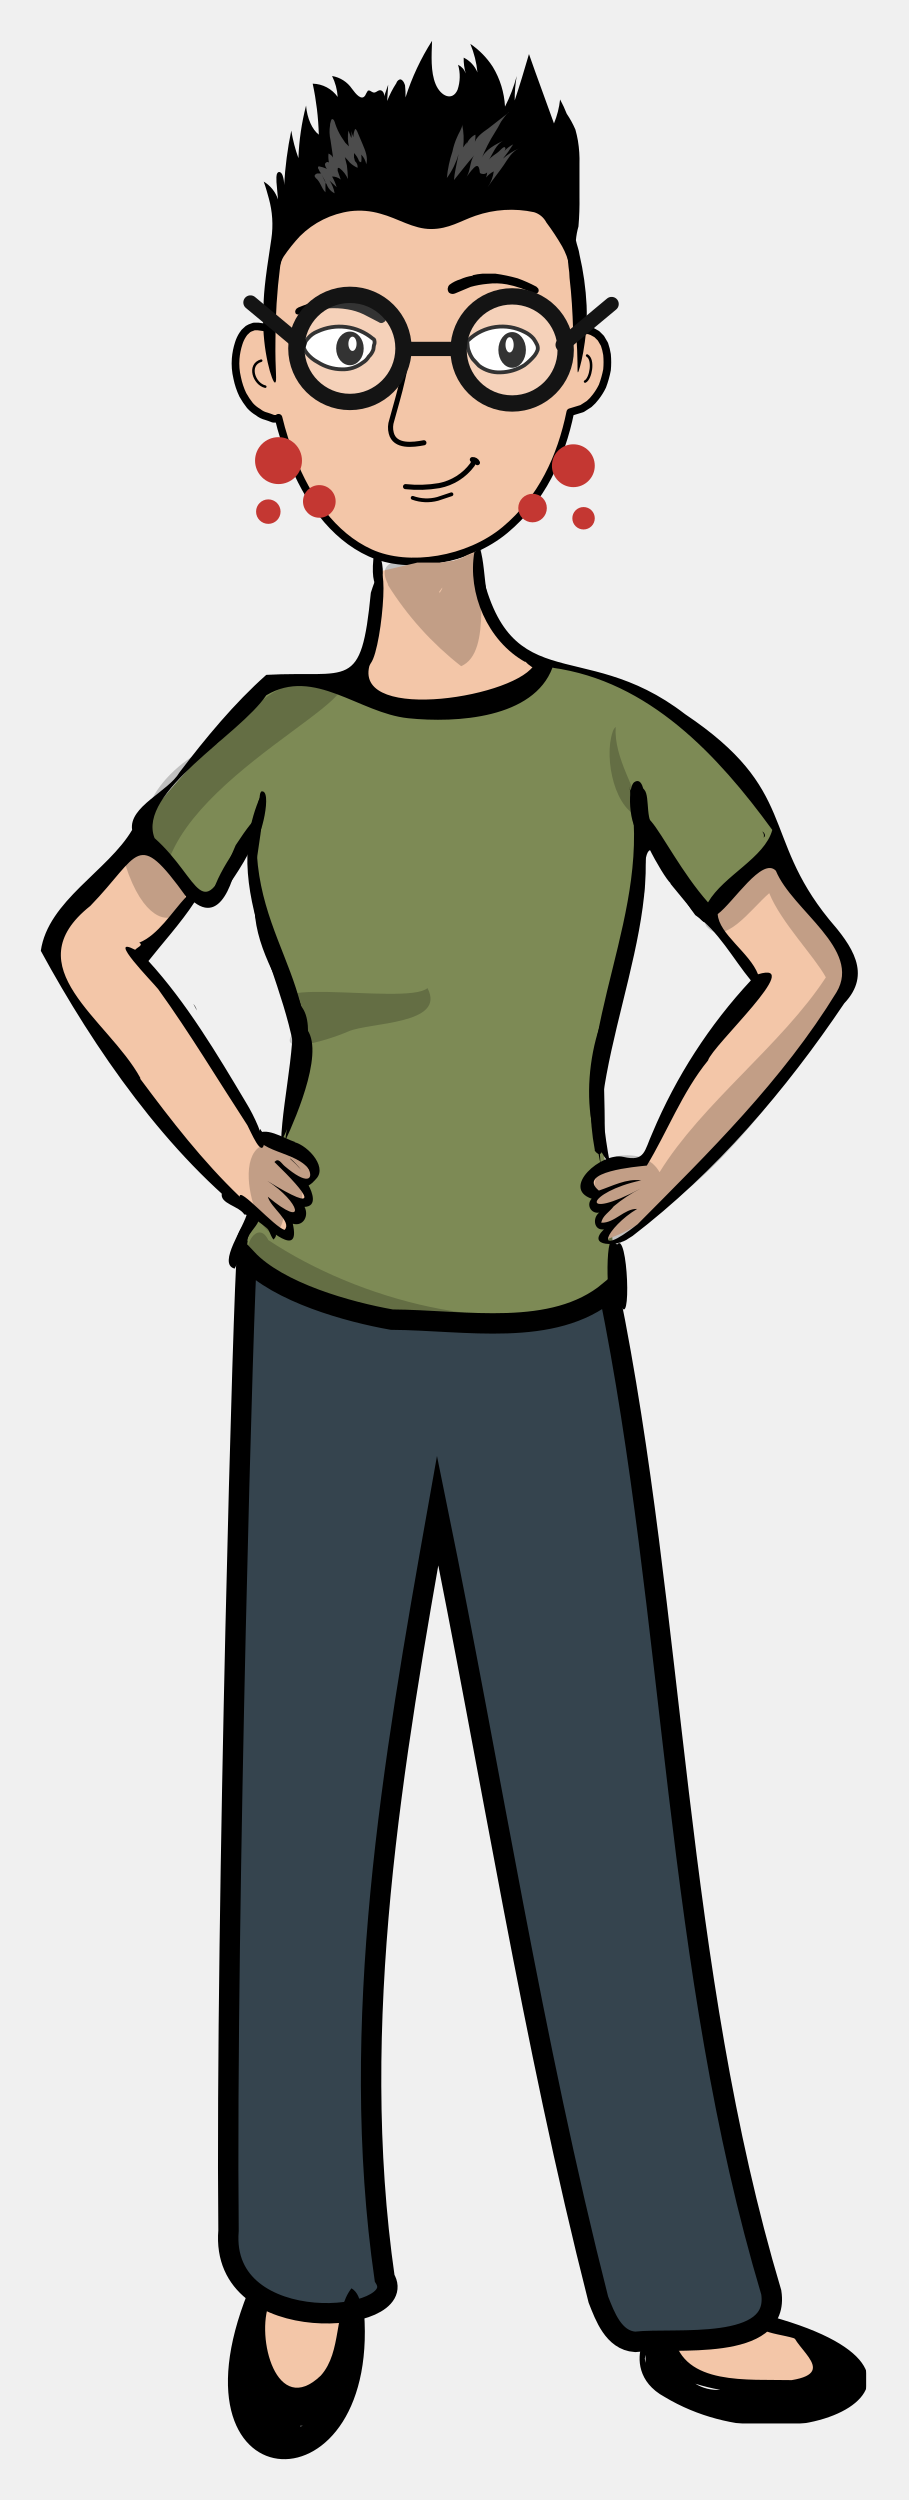
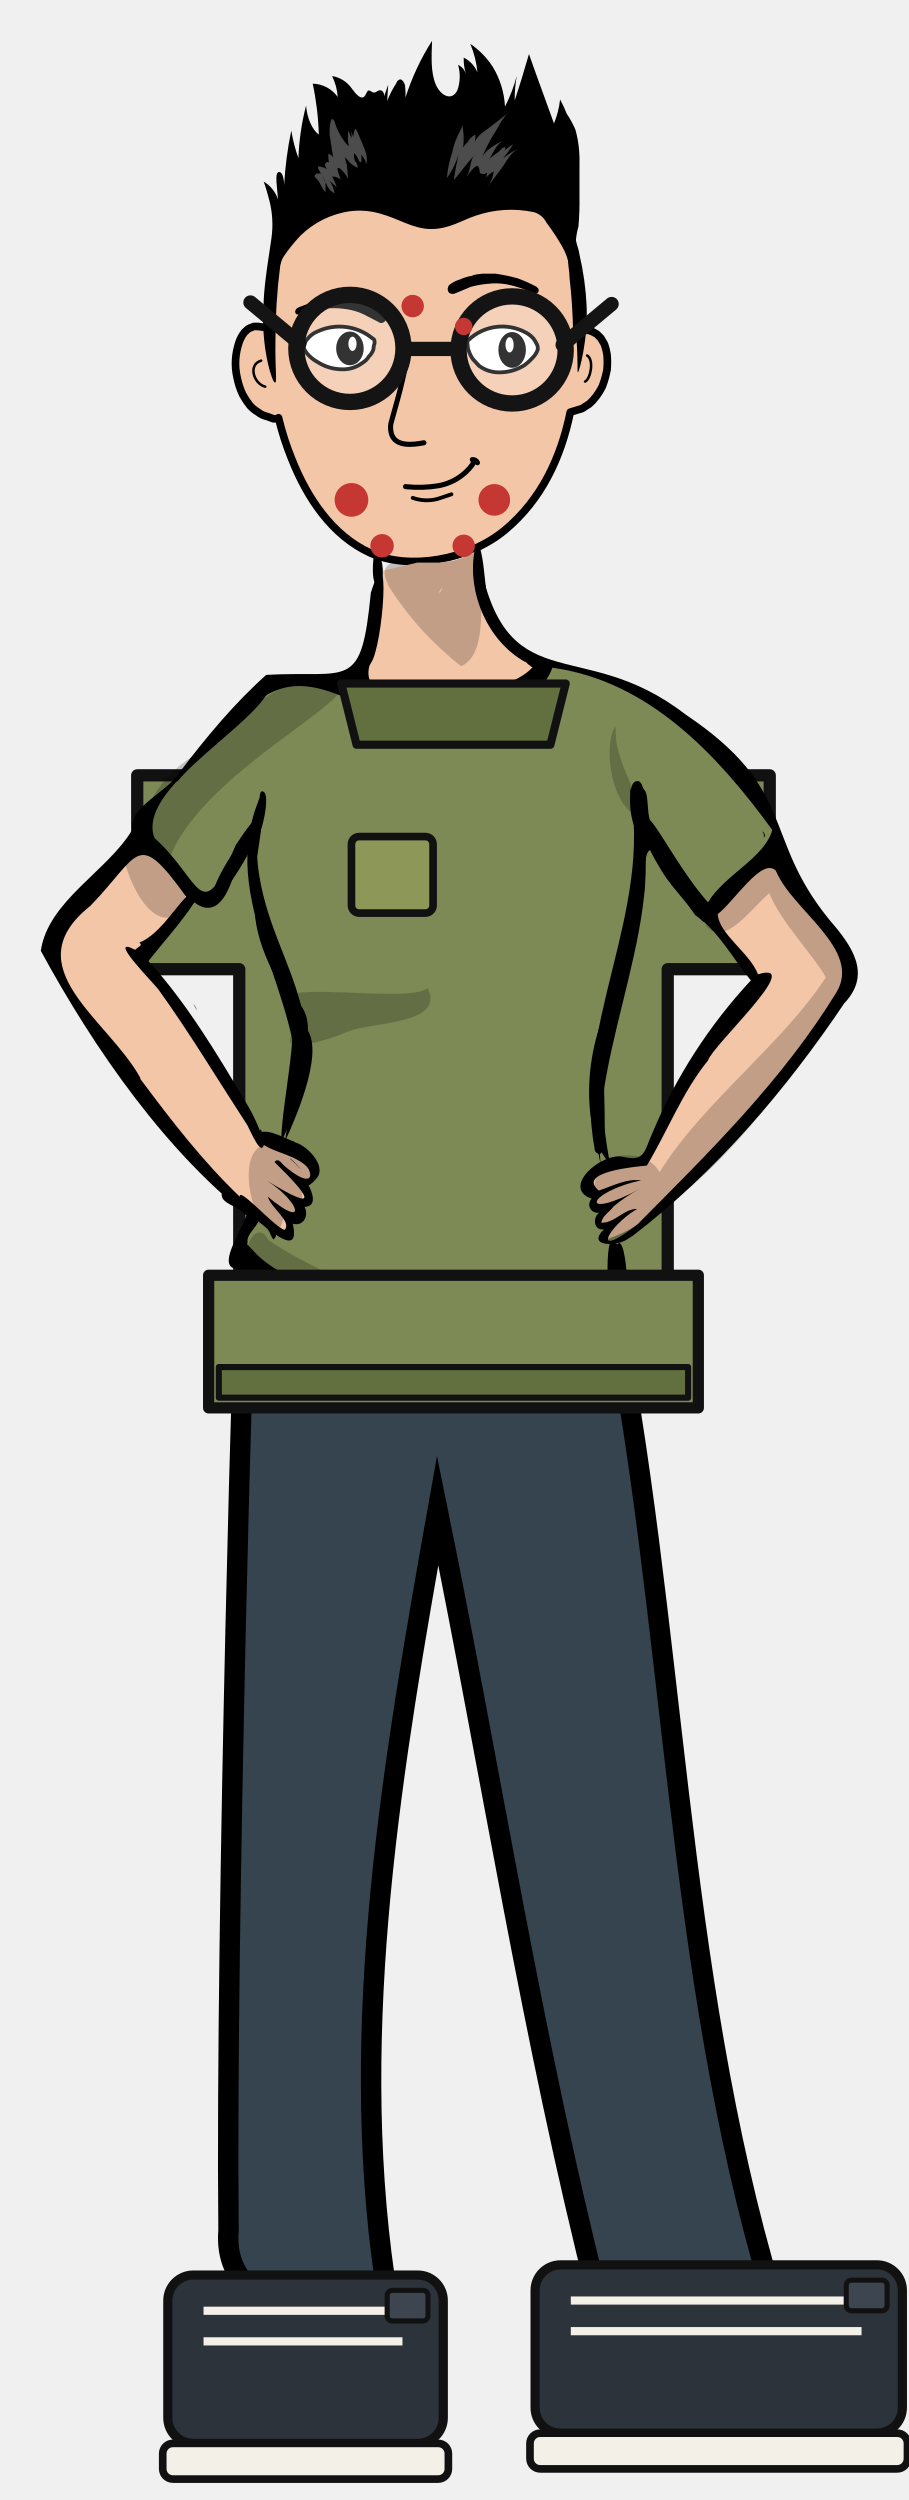
<svg xmlns="http://www.w3.org/2000/svg" width="178.1" height="490.1" viewBox="167.1 50 178.1 490.1">
+   <path fill="#7d8a55" stroke="#111" stroke-linejoin="round" stroke-width="2.4" d="M214 190h84v12h20v38h-20v82h-84v-82h-20v-38h20Z" />
  <svg width="500" height="600" preserveAspectRatio="xMidYMin slice" style="overflow:visible" viewBox="0 0 500 600">
    <svg width="500" height="600" style="overflow:visible">
      <svg width="500" height="600" preserveAspectRatio="xMidYMin slice" style="overflow:visible" viewBox="0 0 500 600">
        <svg viewBox="0 0 500 600">
          <path fill="#f3c6a8" stroke="#000" stroke-linecap="round" stroke-linejoin="round" stroke-width="1.5" d="M286.1 119.5a11.7 11.7 0 0 0-.5-2l-.7-1.2-.8-.8-.9-.5a3.5 3.5 0 0 0-1.1-.3h-1.9c-.1-3.5-.3-6.9-.7-10.3a16 16 0 0 0-.2-2.2c-.5-6.1-1.6-12.5-5.9-17.1s-11.7-4.9-17.7-5-13.5 0-19.8 2.4a22.2 22.2 0 0 0-9.5 6.5c-2.6 3.2-3.8 7.1-4.7 11a64 64 0 0 0-2 14.4l-.2-.2h-.4l-1.4-.2h-.8l-.8.3a1.8 1.8 0 0 0-.7.5 2.7 2.7 0 0 0-.7.8 6.7 6.7 0 0 0-.8 1.7 13.3 13.3 0 0 0-.6 3 12.2 12.2 0 0 0 .3 3.8 14.2 14.2 0 0 0 1.1 3.3 15.3 15.3 0 0 0 1.4 2.1 6.5 6.5 0 0 0 1.6 1.3 4 4 0 0 0 1.6.8l.6.2.8.3h.8l.2-.2a55 55 0 0 0 2.6 8.1c3 7.6 7.9 15 15.4 18.4s19.2 1.5 26.4-4.5 11-14.3 12.8-23.1l2.3-.7 1.4-.9a8.6 8.6 0 0 0 1.3-1.4 12 12 0 0 0 1.3-2.1 19 19 0 0 0 .9-3.2 16 16 0 0 0 0-3" />
          <path fill="none" stroke="#000" stroke-linecap="round" stroke-linejoin="round" stroke-width=".5" d="M218.3 120.7c-2.7.8-1.4 4.6.8 5.1m63.1-6.1c1.4.8.7 4.6-.4 5.1" />
          <path d="M282.1 109.9a56 56 0 0 0-1.4-10c-.1-.9-.5-1.8-.7-2.8a14 14 0 0 1 .5-2.7 57 57 0 0 0 .2-5.9v-6.3a24 24 0 0 0-.3-4.6 23 23 0 0 0-.5-2.2 18.7 18.7 0 0 0-1.7-3.1 24 24 0 0 0-1.3-2.8 17.1 17.1 0 0 1-1.2 4.7c-1.6-4.5-3.3-9-4.9-13.6-.9 3.1-1.8 6.1-2.8 9.1a26 26 0 0 1 .4-4.8 30 30 0 0 1-2.3 6 16.7 16.7 0 0 0-2.4-7.8 15.8 15.8 0 0 0-4.4-4.5 19.2 19.2 0 0 1 1.4 5.6 5.5 5.5 0 0 0-2.7-2.9 10.6 10.6 0 0 0 .4 3.1 2.9 2.9 0 0 0-1.5-1.7 8.2 8.2 0 0 1-.1 4.9c-1 2.3-3.3 1.3-4.3-1.1s-.8-5.6-.7-8.5a47.5 47.5 0 0 0-5.2 11.1 18.5 18.5 0 0 0-.1-2.4c-.2-.7-.7-1.3-1.1-1.1a1.1 1.1 0 0 0-.6.7 19.2 19.2 0 0 0-1.8 3.5c.1-1 .1-2.1.2-3.2l-.8 2.3c.1-.7-.4-1.3-.9-1.2s-.8.6-1.3.4-.6-.5-1-.3a7 7 0 0 0-.5.9c-.7 1.1-1.8-.2-2.6-1.3a5.9 5.9 0 0 0-3.9-2.5 10.8 10.8 0 0 1 1.1 4.1 6.2 6.2 0 0 0-4.9-2.6 54.7 54.7 0 0 1 1.2 10c-1.3-1-2.3-3.2-2.5-5.7a48.2 48.2 0 0 0-1.5 10.3 30.5 30.5 0 0 1-1.4-5.4 73 73 0 0 0-1.4 10.7 5.4 5.4 0 0 0-.3-1.9c-.2-.6-.7-.9-1-.5s-.2 1.2-.2 1.8l.3 3.4a6.4 6.4 0 0 0-2.8-3.5c.4 1.1.7 2.2 1 3.3a19.1 19.1 0 0 1 .5 7.9c-1.4 9.1-1.5 10.7-1.6 14.9-.2 7.2 1.8 13.4 2.3 13.3s0-2.1.1-8.3a113 113 0 0 1 .9-14.3 4.8 4.8 0 0 1 .7-2.1 33 33 0 0 1 3.2-4 17.3 17.3 0 0 1 9.9-4.9 14.7 14.7 0 0 1 5.9.5c3.4.9 6.4 3 9.9 3s5.8-1.6 8.7-2.6a21.4 21.4 0 0 1 11.5-.7 4 4 0 0 1 2.4 2 48 48 0 0 1 3.1 4.7c2.7 4.8 2.2 11.3 2.7 16.8s.2 7.9.4 7.9 2-6.2 1.7-13.1" />
          <path fill="#fff" d="m257.9 78.9.7-1v.5c0-.7 1.1-1.8 1.7-2a5.5 5.5 0 0 1-.2 1.8c.2-1.3 1.7-2.3 2.7-3l4.1-3.2c-.3 0-1.4 1.6-1.6 1.9a23 23 0 0 1-1.2 2.1 30.6 30.6 0 0 0-2.6 5.1c.7-1.8 2.8-2.8 4.4-3.6-1.6.8-2.1 2.5-3 3.9.4-.7 1.5-1.2 2.1-1.8s.9-.9 1.1-.7 0 .6-.2.8a5.9 5.9 0 0 1 1.8-1.4 28 28 0 0 1-2 2.8 12.7 12.7 0 0 1 3.1-2c-1.4.7-2.1 2-2.9 3.2s-2.2 2.9-3.2 4.4a6.9 6.9 0 0 0 1.2-3.1 4.4 4.4 0 0 0-1.5 1.2 4.4 4.4 0 0 0 .2-1 1 1 0 0 1-.9.3c-.7-.1-.5-.3-.6-.8s-.3-1.2-1.1-.4-1.1 1.4-1.7 2.1c1.1-1.1.8-3.4 1.8-4.6-1.4 1.6-2.7 3.3-4 4.9a15 15 0 0 1 .3-2.1l.6-3a14.7 14.7 0 0 1-2.3 4.7 23 23 0 0 1 1.1-5.2 13 13 0 0 1 .9-2.8c.2-.6 1.1-1.9 1-2.5a13.7 13.7 0 0 1 .2 4.5m-28 4.8c.1 0 .2.2.2.3h-.8c-.3.1-.6.3-.5.6l.2.3c.9.7 1.1 2 1.9 2.8v-2a4.7 4.7 0 0 0-.5-1 7.5 7.5 0 0 0-.7-1.2.8.8 0 0 0-.2-.4c-.1-.2-.1-.4.1-.5l.8.2.8.3a1.5 1.5 0 0 1-.4-.9c.1-.4.6-.6.8-.3a5.5 5.5 0 0 1-.1-1.8 1.8 1.8 0 0 1 .9.8l-.5-3.4a7.7 7.7 0 0 1-.2-1.5 6.6 6.6 0 0 1 .1-1.4 1.3 1.3 0 0 1 .1-.6 2.1 2.1 0 0 1 .2-.6c.4-.3.7.7.7.8a12.3 12.3 0 0 0 1.2 2.6l.8 1.2.4.4.3.3a8.1 8.1 0 0 1-.1-3.1c.2.4.3.8.5 1.3s.1-.8.1-1.2a4.2 4.2 0 0 0 .4 1.2 3 3 0 0 1 .2-1.3c0-.1.1-.3.2-.3s.2.3.3.4l1.1 2.6c.5 1.2 1.1 2.6.7 3.9a3.5 3.5 0 0 0-1-1.9 3.8 3.8 0 0 1 0 1.5.5.5 0 0 1-.4-.2 4.4 4.4 0 0 0-1-1.6v.9c.1.2.1.5.2.7a1.5 1.5 0 0 1 .5 1.3 5.6 5.6 0 0 1-1.5-1l-.6-.7-.4-.4c0 .1.1.2.1.4l.3 1.2a25 25 0 0 1 .2 2.7 5.1 5.1 0 0 0-1.6-2.1c-.2-.1-.4-.2-.4.1v.4l.6 1.7a2.7 2.7 0 0 0-1.7-.6 10.2 10.2 0 0 1 .9 2.1l-1.4-1.3a6.3 6.3 0 0 1 1 2.5 3.1 3.1 0 0 1-1.6-1.9h-.1" opacity=".3" />
        </svg>
      </svg>
    </svg>
    <svg width="500" height="600" style="overflow:visible">
      <svg width="500" height="600" preserveAspectRatio="xMidYMin slice" style="overflow:visible" viewBox="0 0 500 600">
        <svg viewBox="0 0 500 600">
          <path fill="none" stroke="#000" stroke-linecap="round" stroke-linejoin="round" stroke-width=".75" d="m255.6 146.9-2.7.9a8.2 8.2 0 0 1-4.9-.2" />
          <path fill="none" stroke="#000" stroke-linecap="round" stroke-linejoin="round" d="M260.7 140.7a1 1 0 0 0-1-.6.8.8 0 0 0 .4.4 2.1 2.1 0 0 0-.4.6 10.6 10.6 0 0 1-6.5 4.1 24 24 0 0 1-6.6.2" />
          <path stroke="#000" stroke-miterlimit="10" stroke-width=".5" d="M238.2 109.6a9.4 9.4 0 0 1 2.3 1 4.6 4.6 0 0 1 1.8 1.1c.3.4.4.9 0 1.2s-.6.2-.9 0l-2.9-1.5a12 12 0 0 0-3.2-1 17 17 0 0 0-3.9-.2 20 20 0 0 0-5.5 1.2h-.5c-.3-.1-.2-.5 0-.7l.3-.2a23 23 0 0 1 3.7-1.2 16.8 16.8 0 0 1 4.4-.4 10 10 0 0 1 2.5.2l1.9.4m21.6-5.2a8.4 8.4 0 0 0-2.4.7 6.3 6.3 0 0 0-2 1 .9.9 0 0 0-.1 1.2.9.9 0 0 0 .9.1l3.1-1.3a19 19 0 0 1 3.3-.6 12.8 12.8 0 0 1 3.9.1 20.7 20.7 0 0 1 5.3 1.8h.4a.4.4 0 0 0 .1-.7l-.2-.2a28 28 0 0 0-3.6-1.6 33 33 0 0 0-4.3-.9h-2.5a12.5 12.5 0 0 0-1.9.3m-2.3 1.7h-.1" />
          <path fill="#fff" stroke="#000" stroke-linecap="round" stroke-linejoin="round" stroke-width=".75" d="M240.3 118.5a3.4 3.4 0 0 1-.9 1.4 3.4 3.4 0 0 1-1.2 1.2 6.3 6.3 0 0 1-4.1 1.3 8.9 8.9 0 0 1-4.7-1.4 6.8 6.8 0 0 1-2.1-1.7 3.3 3.3 0 0 1-.6-1 1.7 1.7 0 0 1 .1-1 3.6 3.6 0 0 1 .7-1 4.6 4.6 0 0 1 1.8-1.3 10.2 10.2 0 0 1 10.9 1.4c.2.1.3.2.3.4a1.3 1.3 0 0 1-.1.9c0 .3-.1.5-.1.8" />
          <ellipse cx="235.7" cy="118.3" rx="2.7" ry="3.3" />
          <ellipse cx="236.2" cy="117.4" fill="#fff" rx=".8" ry="1.4" />
          <path fill="#fff" stroke="#000" stroke-linecap="round" stroke-linejoin="round" stroke-width=".75" d="M259 118.8a6 6 0 0 0 .8 1.6l1.2 1.3a6.5 6.5 0 0 0 4.2 1.3 9.2 9.2 0 0 0 4.7-1.4 12 12 0 0 0 2-1.9 3.9 3.9 0 0 0 .6-1.1 1.7 1.7 0 0 0-.1-1 7.5 7.5 0 0 0-.7-1.2 5.2 5.2 0 0 0-1.7-1.3 9.6 9.6 0 0 0-11 1.5c-.1.1-.3.2-.3.4s.1.7.1 1a2.4 2.4 0 0 0 .2.8" />
          <ellipse cx="267.5" cy="118.6" rx="2.7" ry="3.5" />
          <ellipse cx="267" cy="117.6" fill="#fff" rx=".8" ry="1.5" />
          <path fill="none" stroke="#000" stroke-linecap="round" stroke-linejoin="round" d="M246.5 116.4a22.2 22.2 0 0 1-.5 8.1c-.6 2.7-1.4 5.3-2.1 7.9a4.3 4.3 0 0 0-.1 2.5c.7 2.8 4.3 2.3 6.4 1.9" />
        </svg>
      </svg>
    </svg>
    <svg width="500" height="600" style="overflow:visible">
      <svg width="500" height="600" preserveAspectRatio="xMidYMin slice" style="overflow:visible" viewBox="0 0 500 600">
        <svg viewBox="0 0 500 600">
          <defs>
            <mask id="a" width="44.95" height="22.26" x="292.31" y="503.34" maskUnits="userSpaceOnUse">
              <path fill="#fff" fill-rule="evenodd" d="M292.3 503.3h44.6v21.8h-44.6z" />
            </mask>
          </defs>
          <path fill="#7d8a55" fill-rule="evenodd" d="M274.3 180.8c18.7.6 37 18 45.5 33.5-17.5 17.6-11.5 20.3-27.2-1.3.2 11.5-2.6 27.4-7.5 37.8l-1.1 21.1c3.1 4.1 3.4 29.8 3.9 35-13.3 6.6-89.2 6.8-70.8-20.9l7.8-18.9c.3-8 2.5-22-3.6-28.7-2.7-5.9-5.2-18-4.2-24.5-3 2.1-6.8 10.7-8.3 13.9-5.1-1.3-11.4-12.5-13.9-16.5 6.9-8.1 17.4-20.1 24.7-27.9 19.6-.4 37.1 13.4 54.7-2.6" />
          <path fill="#f3c6a8" fill-rule="evenodd" d="M194.9 214c-29.2 30-18.5 20.2 1.9 53.4 6.8 7.8 17.1 21.8 27.4 24.7.1-2-.8-3.8 2-3.3-.3-2.2-.8-3.1 1.7-3.6-2.5-4.8 1.3-3 .6-7.7-1.9-2.1-7.9-4.1-10.6-4.7-4.7-9.2-16.5-26.5-23-34.6 12-14.9 12.2-9.2 0-24.2m110.7 14.6c.2 0 10.1 13.8 10.2 13.8-8.3 9-17.5 24.9-22.4 36.1l-4.6-.6c-1.9 1-7 2.3-6.4 5.3 1.7.6 1.1 2.7.9 3.9 2.9.1 1.2 1.5.7 3.1 3-.6 1.2 1.5 1.1 3 17.7-4.7 39.5-37.1 49.7-52.7-18.8-26.2-10.3-29.1-29.2-12.2m-43.7-60-1.5-10.2-1.7.7-1.2.6-1.5.5-2.7.4h-4.4l-7.3 1.7c.1 6.1-2.7 17.2-5.9 22.5 4.6 3.9 19.2 3.2 24.7 3.1l13.9-6c-4.3-2.3-10.2-8.9-12.4-13.3m-42.6 328.1c-5.2 13.2-3.3 15 2.1 27.2 12.7-2 16.4-13.4 16.7-24.7Zm76.8 10.1c15.7-1.4 20.9-8.1 32.9 6.6l-3.7 6.2c-8.5.6-21.7-1.3-29.2-5.7Z" />
          <path d="M261.6 157v.2a5.6 5.6 0 0 1-2.8 1.6l-1.2.6-1.5.5-2.7.4H252a19.7 19.7 0 0 1-4.2-.1h-.8a6 6 0 0 1-2-.3c-2.2.6-3.3 1.8-1.8 4.7h-.1a61.6 61.6 0 0 0 14.4 16c6.3-2.7 2.9-17.7 4.1-23.6m-8.3 9.3a.4.4 0 0 0-.1-.3l.6-.8c0 .4-.4.7-.5 1.1" opacity=".2" />
          <path fill-rule="evenodd" d="M229 182.7c-8 1.1-14 7-19.1 13-9.4 3.4-20.6 15.4-10.1 24.1 6-20.5 49.1-37 29.2-37.1m-7.3 91.6c-12.2-2.3-2 26.4 1 14.5 3.1 3.5 3.9-4 3.6-6 4.8-2.4-.6-8.8-4.6-8.5" opacity=".2" />
          <path fill-rule="evenodd" d="M285.5 305.3c-20.7 7-48.2-.5-65.8-12.2-2-4.1-5.3 1.3-3.6 3.7 2.4 5.6 6.9 9 12.1 12.1l-.4-.3c13.8 8.4 46.1 16 55.7 2.1 1.1-.7 1.7-2.7 3.4-1.4 1.7-.5.4-4.6-1.4-4m-91.8-93.5c-.8 2.1-2.9 3.2-2.6 5.8 6.3 23.1 19.9 8.5 6.8-1.7-2.4-.3-1.8-6-4.2-4.1m126 9.1c0-2-.7-3.8-2.4-2.8-3.8 2.1-7.3 10.9-11 9.3-1.5.5-1.4 3.1-.7 4.2 3.5 4.1 8.7-3.4 12.3-6.5 2.3 5.7 8.8 12.3 11.1 16.5-8.6 13.2-24.3 24.7-32.6 38.2-1.3-2.4-4.3-3.9-8.5-3.1-7.7 3.8-3.1 11.9-1.2 17.1 2.6 2.5 2.3-3.6 5-2.3a11.2 11.2 0 0 0 4.2-3.8c15.2-10.1 27.5-28.6 38.4-43.5 1.4-8.7-7.9-17.7-14.6-23.3m-68.8 22.8c-4.1 3.7-40.2-3.8-24.1 6.4-8.7 8 4.5 3.9 8.6 2.1s19.3-1.3 15.5-8.5m36.3-50.2c-1.8 5.2.5 15.9 5.9 16.8-1.1-5.4-5.7-11.6-5.3-17.8a2.1 2.1 0 0 0-.6 1" opacity=".2" />
          <path fill-rule="evenodd" d="M205.7 248.1a3.3 3.3 0 0 0-.7-1.3zm18.3 29.1a21 21 0 0 1 2.1 2.1 14.7 14.7 0 0 0-2.1-2.2m2.4 3" />
          <path d="M329.6 230.2c-13.3-16.4-6-25.3-28.2-40.2-20.7-16-35.5-1.6-40.7-32.1h-.2c-.6 8.6 2.8 19.1 11.5 22.1-3 6.6-35.3 11.8-32.5.6a3.3 3.3 0 0 1 .3-.6c2.4-3.2 4.1-26.9 0-13.8-1.9 19.5-4.2 15.2-20.5 16.1-6.3 5.6-11.9 12.4-17 19.1-2.2 3.8-10 6.7-9.3 11.3-4.7 8-16.5 13.9-17.9 23.7 10.5 19.3 24.8 40 42.3 53.3 0-.2 0-.3.1-.4 2 1.3 8.6 7.7 7 .6 2.1.6 3.2-1.6 2.3-3.3 2.6-.1 1.5-2.9.8-4.2 5.2-3-3.2-9.4-6.9-8.9.1-.2.1-.4.2-.5a3 3 0 0 1-2.8-1.7 4 4 0 0 1-.1.5v-.2l-.3-.8a34.5 34.5 0 0 0-2.4-4.7c-5.6-9.4-11.6-19.5-19.1-27.7 2.5-3.2 6.4-7.5 9-11.5 6 4.6 8.3-6.8 9-10.9 4.9-7 1.7 9.7 2.8 12.3.4 8.5 5.7 15.3 8.5 23 .9-9.8-8.4-17.5-8.1-27.7-1.3-5.5 5.1-22-4.1-7.9-6.9 16.8-6.7 6.8-15.9-1.4-3.5-9 16.7-20.2 21.9-28 9.4-5.6 18.2 3.5 27.8 4.5s24.6 0 28.3-9.9c18.9 2.6 32.4 17.1 43.1 31.8-1.5 5.5-9.5 8.9-12.6 14.2-10.1-11.4-15.5-30.4-12.4-1.7-.7-18.6 5-2 9.9 4.2 4.4 2.9 7.5 8.7 10.9 12.8a101.6 101.6 0 0 0-19.3 29.9c-1.6 3.5-1.4 5.7-5.7 4.7s-12.3 6.1-6.2 8.2a1.6 1.6 0 0 0 1.5 2.7c-1.4 1-1.1 3.6.9 3.3-3.6 3.5 2.8 3.4 4.8 1.8l.8-.5c16.3-12.5 30-28.5 41.5-45.6 5.5-5.8 1.5-11.3-3-16.5m-126-4.4c-2.8 3-5.5 7.5-9.2 9 .9.5-.4.9-.8 1.4-5.8-3 3.4 6.3 4.5 7.7 6.2 8.6 11.7 17.8 17.5 26.7.6 1.1 2.9 6.7 3.3 3.4 9.1.2 12.8 12.1 4 4.6-.7-.6-1.2-1.7-2-.8 6.6 6.4 9.5 10.4-1.4 3.7 6.4 4.1 8 9.7.1 3.1.6 2.2 4.8 4.9 3.3 6.5-1.9-.4-9-8.6-8.8-6.5-7.3-7-13.4-14.9-19.5-23.1v-.2c-6.3-11.5-24.9-21.7-9.8-33.7 9.8-10.1 9-15.4 18.8-1.8m127.5 18.7c-10.6 17.3-25.1 31.5-39 45.5-9.3 7.3-6 .5-.1-3-2.5-.1-4.4 2.8-7 2.7.1-1.3 1.7-2.2 2.4-3.2a27 27 0 0 1 5.3-3.5c-12.3 6.6-10.7.7.1-1.6-2.9-.4-5.6 1.1-8.3 2-4.5-3.7 7.4-4.7 9.4-4.9 3.9-6.4 7-14.5 12-20.6.8-2.9 19.3-19.8 9.8-16.9-1.6-4.2-7.7-7.9-7.9-11.8 3.1-2.3 8.7-11.3 11.4-8.5 3.2 7.8 16.9 15.4 11.9 23.8" />
          <path fill="#35444e" fill-rule="evenodd" stroke="#000" stroke-miterlimit="10" stroke-width="4" d="M318.3 499.4c-19-63.6-18.8-132.2-31.8-196.2-11 9.1-28.1 5.6-42.6 5.5-8.5-1.5-22.2-5.3-28.4-11.9-.5 1.1-4.2 129-3.6 190.5-1.8 21.6 36.1 18.2 30.6 9.3-7.2-50.1 1.6-101 10.4-150.5 10.5 51.5 18.6 104 31.5 154.7 1.3 3.3 3 8 7.2 8.3 7.7-.9 28.5 2.1 26.7-9.7Z" />
          <path fill-rule="evenodd" d="M316.6 213.1a1.1 1.1 0 0 1 .2 1.1c.5-.3.2-.9-.2-1.2ZM215.7 499.4c-17 42.5 27.1 44 22.6 2-5.5-2-2.7 17.9-8.2 22.1-9.3 14.8-17.9-4.3-15.2-14.3-1.1-2.6 5.5-11.4.8-9.8" />
          <path fill-rule="evenodd" d="M226 525.5h.5l-.5.2v-.3m-5.3-6.2 1.3 1.1c-1 .5-1.1-.3-1.3-1.1m10.3-.2h.1a17.2 17.2 0 0 1-2.6 4.6c.4-1.8.9-3.6 2.5-4.5m5-20.5c-3.5 4.5-1.8 12.4-6 17.1-8.7 8.4-12.8-7.5-10.1-14.2-.1-2.8-3-1.1-2.6 1-7.3-.7-1.6 17.9.2 21.8.9 9.7 12.4 6.3 15.3-.5s8-22.4 3.2-25.2" />
          <g mask="url(#a)">
            <path fill-rule="evenodd" d="M316.3 503.6c-3.5 4.1 5.2 3.8 7.4 5.2 31.1 15.5-26.4 19.4-30.2 3.6 3.9-11.3-6.8 1.7 3.9 7.5 26.1 15.7 64-4.8 18.9-16.3" />
          </g>
          <path fill-rule="evenodd" d="M303.4 517.3a39 39 0 0 0 4.9 1.2 8.3 8.3 0 0 1-4.9-1.2m-2.7-4.2h.1a.1.1 0 0 1-.1-.1m21.7-6.7c-1 3.4 9.7 8.7-.1 10.3h.1c-8.8-.2-21.2 1.1-23.2-8.5-6-3.6-6.9 6.4-3.8 9.8 14.7 13.6 61.3 3.8 27-11.6m-105-6.1c-3 3.1-2 8.8-2.5 12.9-3.9-1.7 1.1 16.7 3.8 14.1 2-.9 3.1-2.3 2.6-4.7.1 5 1.6 5 3.9.8-.8 1.4.9 3.1 2 1.7.1 6.1 8.8-7.6 4-7.2-1.5.8-2.4 2.4-3.7 3.6-.6-2.3-3-.7-4.1.5-.2-1.8-2.3-4.9-4-2.6a1.2 1.2 0 0 0-2 .1c-2.9-5.6 2.6-15 0-19.2m.9-295c-.4.5-.2 1.1-.4 1.7v-.2a8.3 8.3 0 0 0-.3 2.2c0 1.6-1.2 3.7-.4 5.2s3.6-9.9 1-8.9m73.3-1.9c-1.7 1-.9 10.9 1.7 10.1.6-1.4 1-11.8-1.7-10.1m-51.2-43.8c-.8 8.3 3 5.9 1.5 0-.6.3-1.2-1.3-1.5 0m33.7 20.6c-2.4-1.8-5.3-3.1-7.5-5.2-5-4.1-3.8-12.7-5.3-17.4a4.1 4.1 0 0 1-1.1.7c-1.4 8.1 2.6 17.5 10 21.6a.1.1 0 0 0-.1-.1h.1c1 1.2 5 3.5 3.9.4m14.8 63.3c-6.9 8.2-8.7 27.8-2.1 34.8-2.3-11.9-2.6-24.4 3-35.8zm-2 50c-1.2 1.9-.6 18.7 1.7 11.6-1.2-3.1 2-11.5-1.7-11.6" />
          <path fill-rule="evenodd" d="M290.5 204.3c4.8 24.7-11.4 46.7-6.8 71.1v.2c3.8 4.8.5-18.5 2.5-21.9 4.9-14.1 10.9-38.6 4.3-49.2m-66 41.5c-1.1 4 3.3 11.2 1.7 16.8.3-4.9 3.6-14.4-1.7-16.8m.8 29.4a.9.9 0 0 0 .9.4 2.3 2.3 0 0 0-1-.7v.3m-6.2 14.8c.9.7 1 1.9 1.7 2.8 1.5-1.3-.7-2.5-1.7-2.8m-4.1 7.1c-.1.6.5 1.1 1.2 1.1l-1.1-1.6a.7.7 0 0 0-.1.5" />
          <path fill-rule="evenodd" d="M225.2 249.5c.2 3.8 1.5 8.1 1.1 12.1-.3-3.1 2.4-11.6-1.1-12.1m-1.4 24.8-.4-.5a.7.7 0 0 0 .4.5m-8.6 19.7c-5.2 4.5-.7 4.9.4-.4-.2.1-.3.3-.4.4" />
          <path fill-rule="evenodd" d="M218.2 206c-9.2 20.7 9 39.3 7.1 60.1 7.7-24.1-12.1-32.6-7.1-60.1m6.5 69.1a1.2 1.2 0 0 0 1 .2l-1.5-.7z" />
          <path fill-rule="evenodd" d="M216.6 211.2c-2.8 4.8-7.9 10.9-8.2 16.1 1.6.2 12.9-17 8.2-16.1m.4 77.2a1.1 1.1 0 0 0-.6.7h-.1c-5.2 2-3.1 16.5-.6 4 0 .1 0 .2-.1.2-.2-1.7 3.9-4.3 1.4-5m6.9-45.6c2.1 9.7-1.4 21.8-1.7 31.1 4-7.1 7.6-23.7 1.7-31.1" />
          <path fill-rule="evenodd" d="M215.6 287.6c-.5 2.8-6 10.2-2.5 11.1 1-1.8 5.3-11.4 2.5-11.1" />
          <path fill-rule="evenodd" d="M210.6 283.9c-.5 2.1 3.4 2.5 4.4 4.2 3.5.1-3.4-4.6-4.4-4.2m6.6-11.1c2 3.8 10.6 3 11.4 8.7 3.2-2.2-1-6.9-3.8-7.6h.2c-2.2-.7-6.2-3.4-7.8-1.2" />
          <path fill-rule="evenodd" d="M226.6 251.1c.6 7.5-2.9 15.7-3.6 22.6 2.3-5 8.3-18.9 3.6-22.6m66.3-46.6c-.7 2.4.3 5.3 1 7.6-3.5-2.3 3.1 9.7 4.7 11.1h-.1l3.7 4.5c9.4 11.2-5.8-11.4-6.3-14.1-.2-.5-.4-1.1-.7-1.7v.2c-1.8-1.9-.4-7.4-2.4-7.6" />
          <path fill-rule="evenodd" d="M291.4 206.7c6.1 24.6-12 48-6.5 71.8-2.6-22.5 14.9-51.3 6.5-71.8m-3.4 87.4c.1.8.1 1.5.2 2.2-2.4-.9-.5 15 .4 9.1 2.4 6.7 1.6-14.8-.6-11.3" />
        </svg>
      </svg>
    </svg>
  </svg>
  <g fill="none" stroke="#141414" stroke-linecap="round" stroke-linejoin="round">
    <circle cx="235.7" cy="118.3" r="10.5" fill="#fff" fill-opacity=".2" stroke-width="3.2" />
    <circle cx="267.5" cy="118.6" r="10.5" fill="#fff" fill-opacity=".2" stroke-width="3.2" />
    <path stroke-width="2.8" d="M246.2 118.4H257m-31.2-1.1-9.6-8m61.2 8.3 9.6-8" />
  </g>
  <g fill="#c43732">
-     <circle cx="221.7" cy="140.3" r="4.6" />
-     <circle cx="229.7" cy="148.3" r="3.2" />
-     <circle cx="219.7" cy="150.3" r="2.4" />
-     <circle cx="279.5" cy="141.3" r="4.2" />
-     <circle cx="271.5" cy="149.6" r="2.8" />
-     <circle cx="281.5" cy="151.6" r="2.2" />
+     <circle cx="248" cy="110" r="2.2" />
+     <circle cx="258" cy="114" r="1.7" />
+     <circle cx="236" cy="148" r="3.3" />
+     <circle cx="242" cy="157" r="2.3" />
+     <circle cx="264" cy="148" r="3.1" />
+     <circle cx="258" cy="157" r="2.2" />
+   </g>
+   <g stroke="#111" stroke-linejoin="round">
+     <path fill="#62703f" stroke-width="1.6" d="M234 184h44l-3 12h-38Z" />
+     <rect width="16" height="15" x="236" y="214" fill="#8d9858" stroke-width="1.5" rx="1.5" />
+     <path fill="#7d8a55" stroke-width="2.2" d="M208 300h96v26h-96Z" />
+     <path fill="#62703f" stroke-width="1.2" d="M210 318h92v6h-92Z" />
+   </g>
+   <g stroke="#111" stroke-linejoin="round">
+     <rect width="54" height="33" x="200" y="496" fill="#2c333a" stroke-width="1.8" rx="5" />
+     <rect width="56" height="7" x="199" y="529" fill="#f3f0e8" stroke-width="1.5" rx="2" />
+     <path fill="none" stroke="#f3f0e8" stroke-width="1.6" d="M207 503h39m-39 6h39" />
+     <rect width="8" height="6" x="243" y="499" fill="#3d4650" rx="1" />
+   </g>
+   <g stroke="#111" stroke-linejoin="round">
+     <rect width="72" height="33" x="272" y="494" fill="#2c333a" stroke-width="1.8" rx="5" />
+     <rect width="74" height="7" x="271" y="527" fill="#f3f0e8" stroke-width="1.5" rx="2" />
+     <path fill="none" stroke="#f3f0e8" stroke-width="1.6" d="M279 501h57m-57 6h57" />
+     <rect width="8" height="6" x="333" y="497" fill="#3d4650" rx="1" />
  </g>
</svg>
